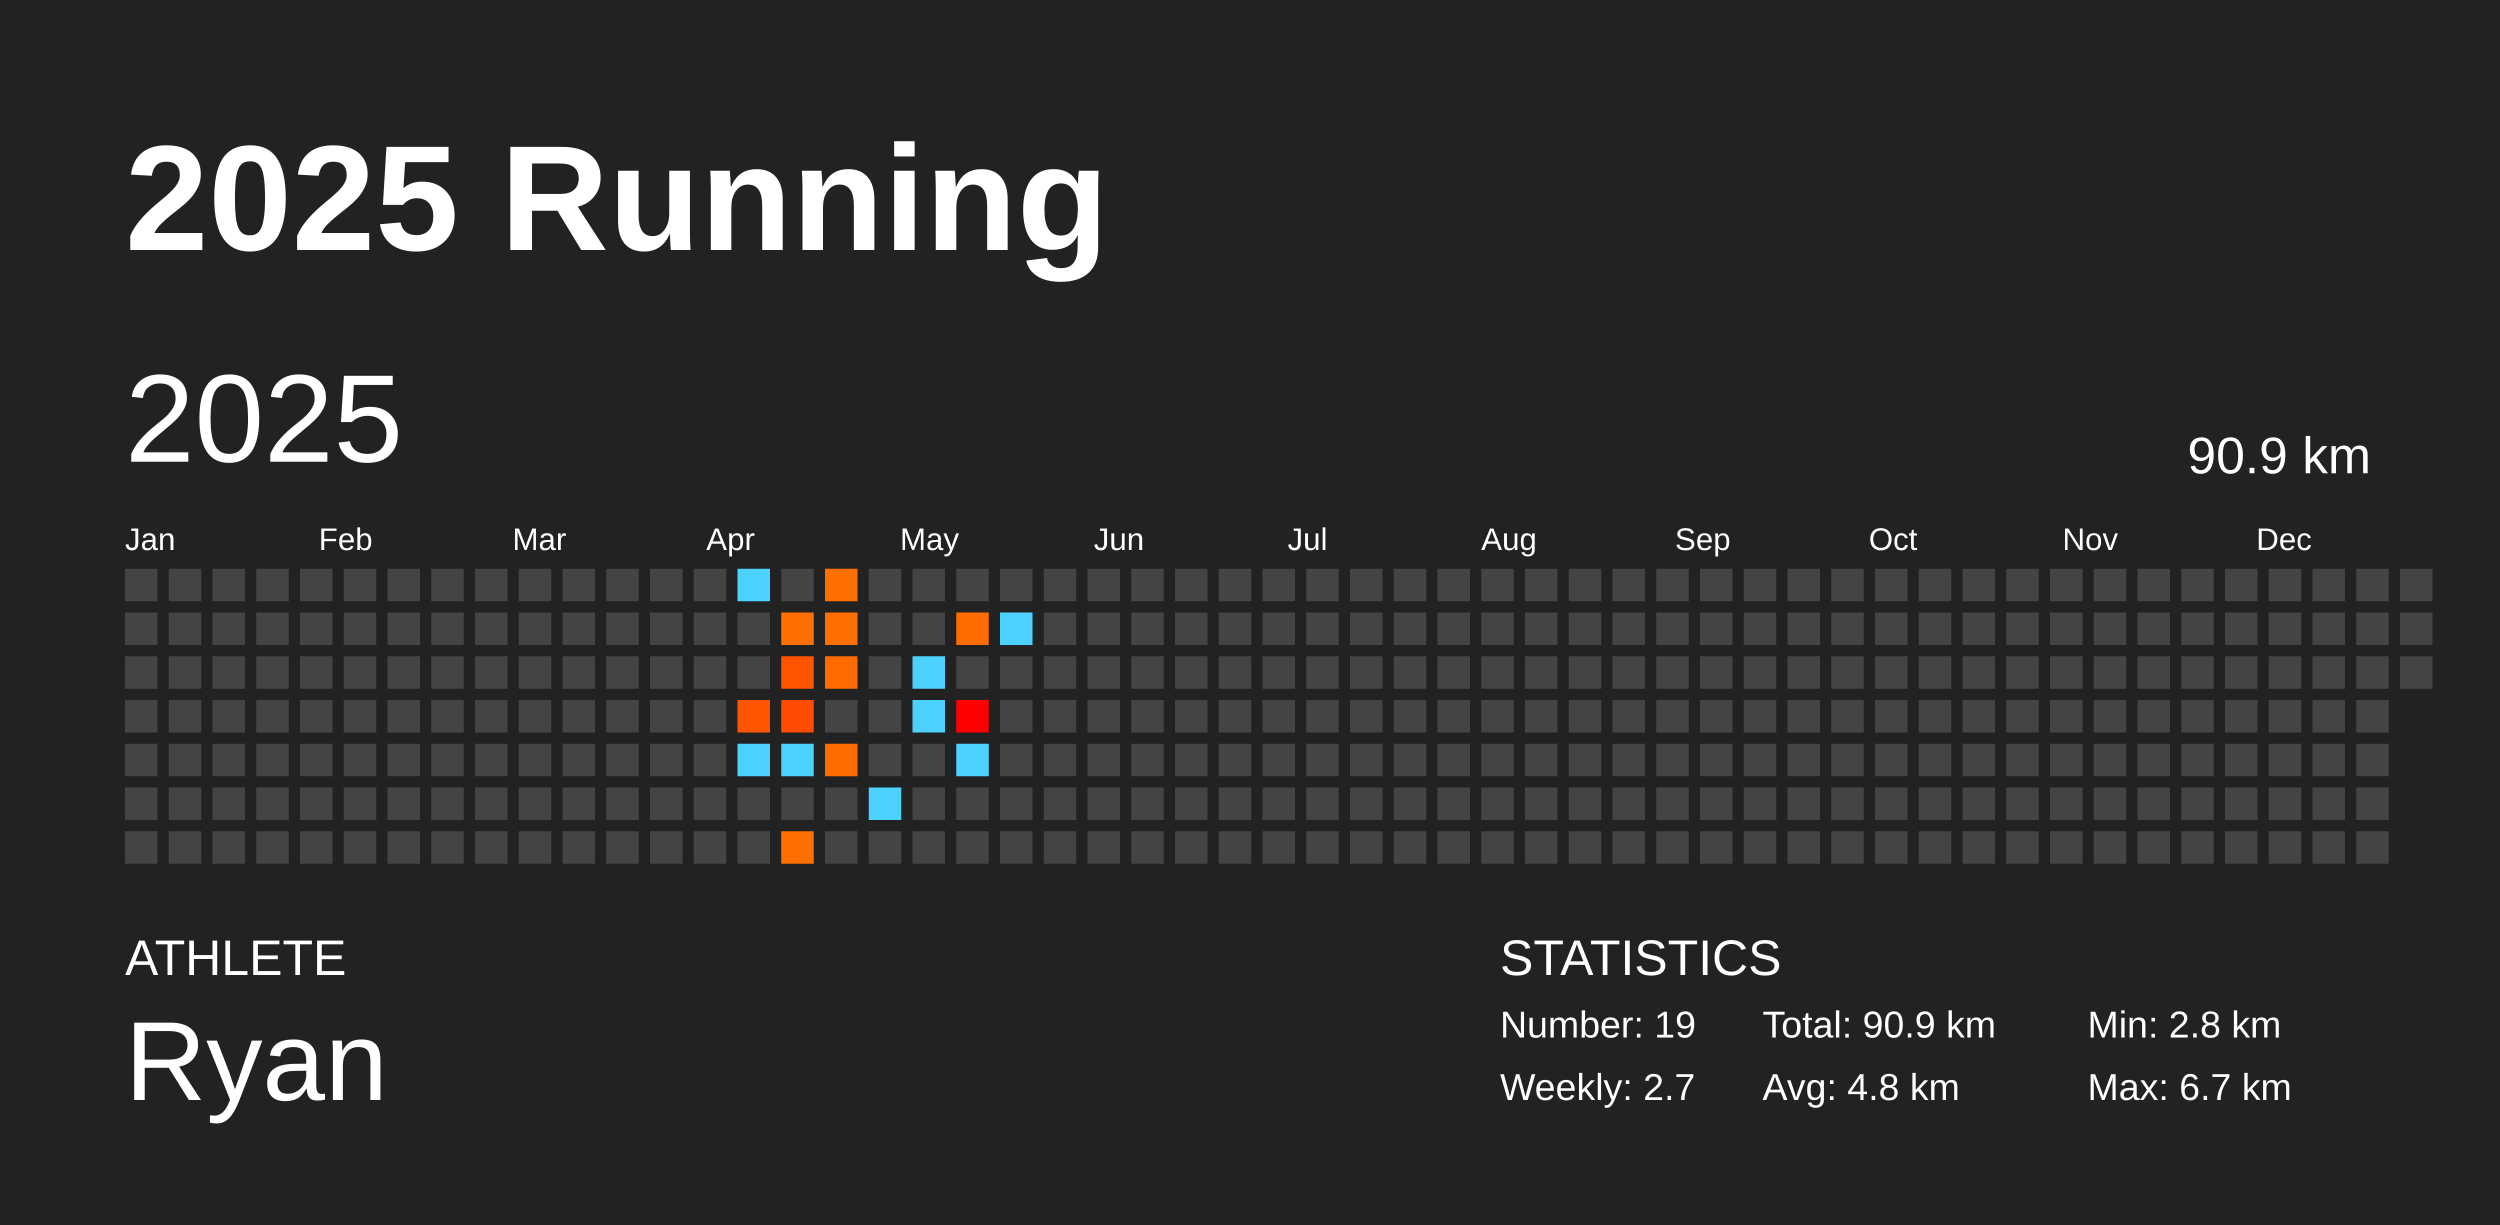
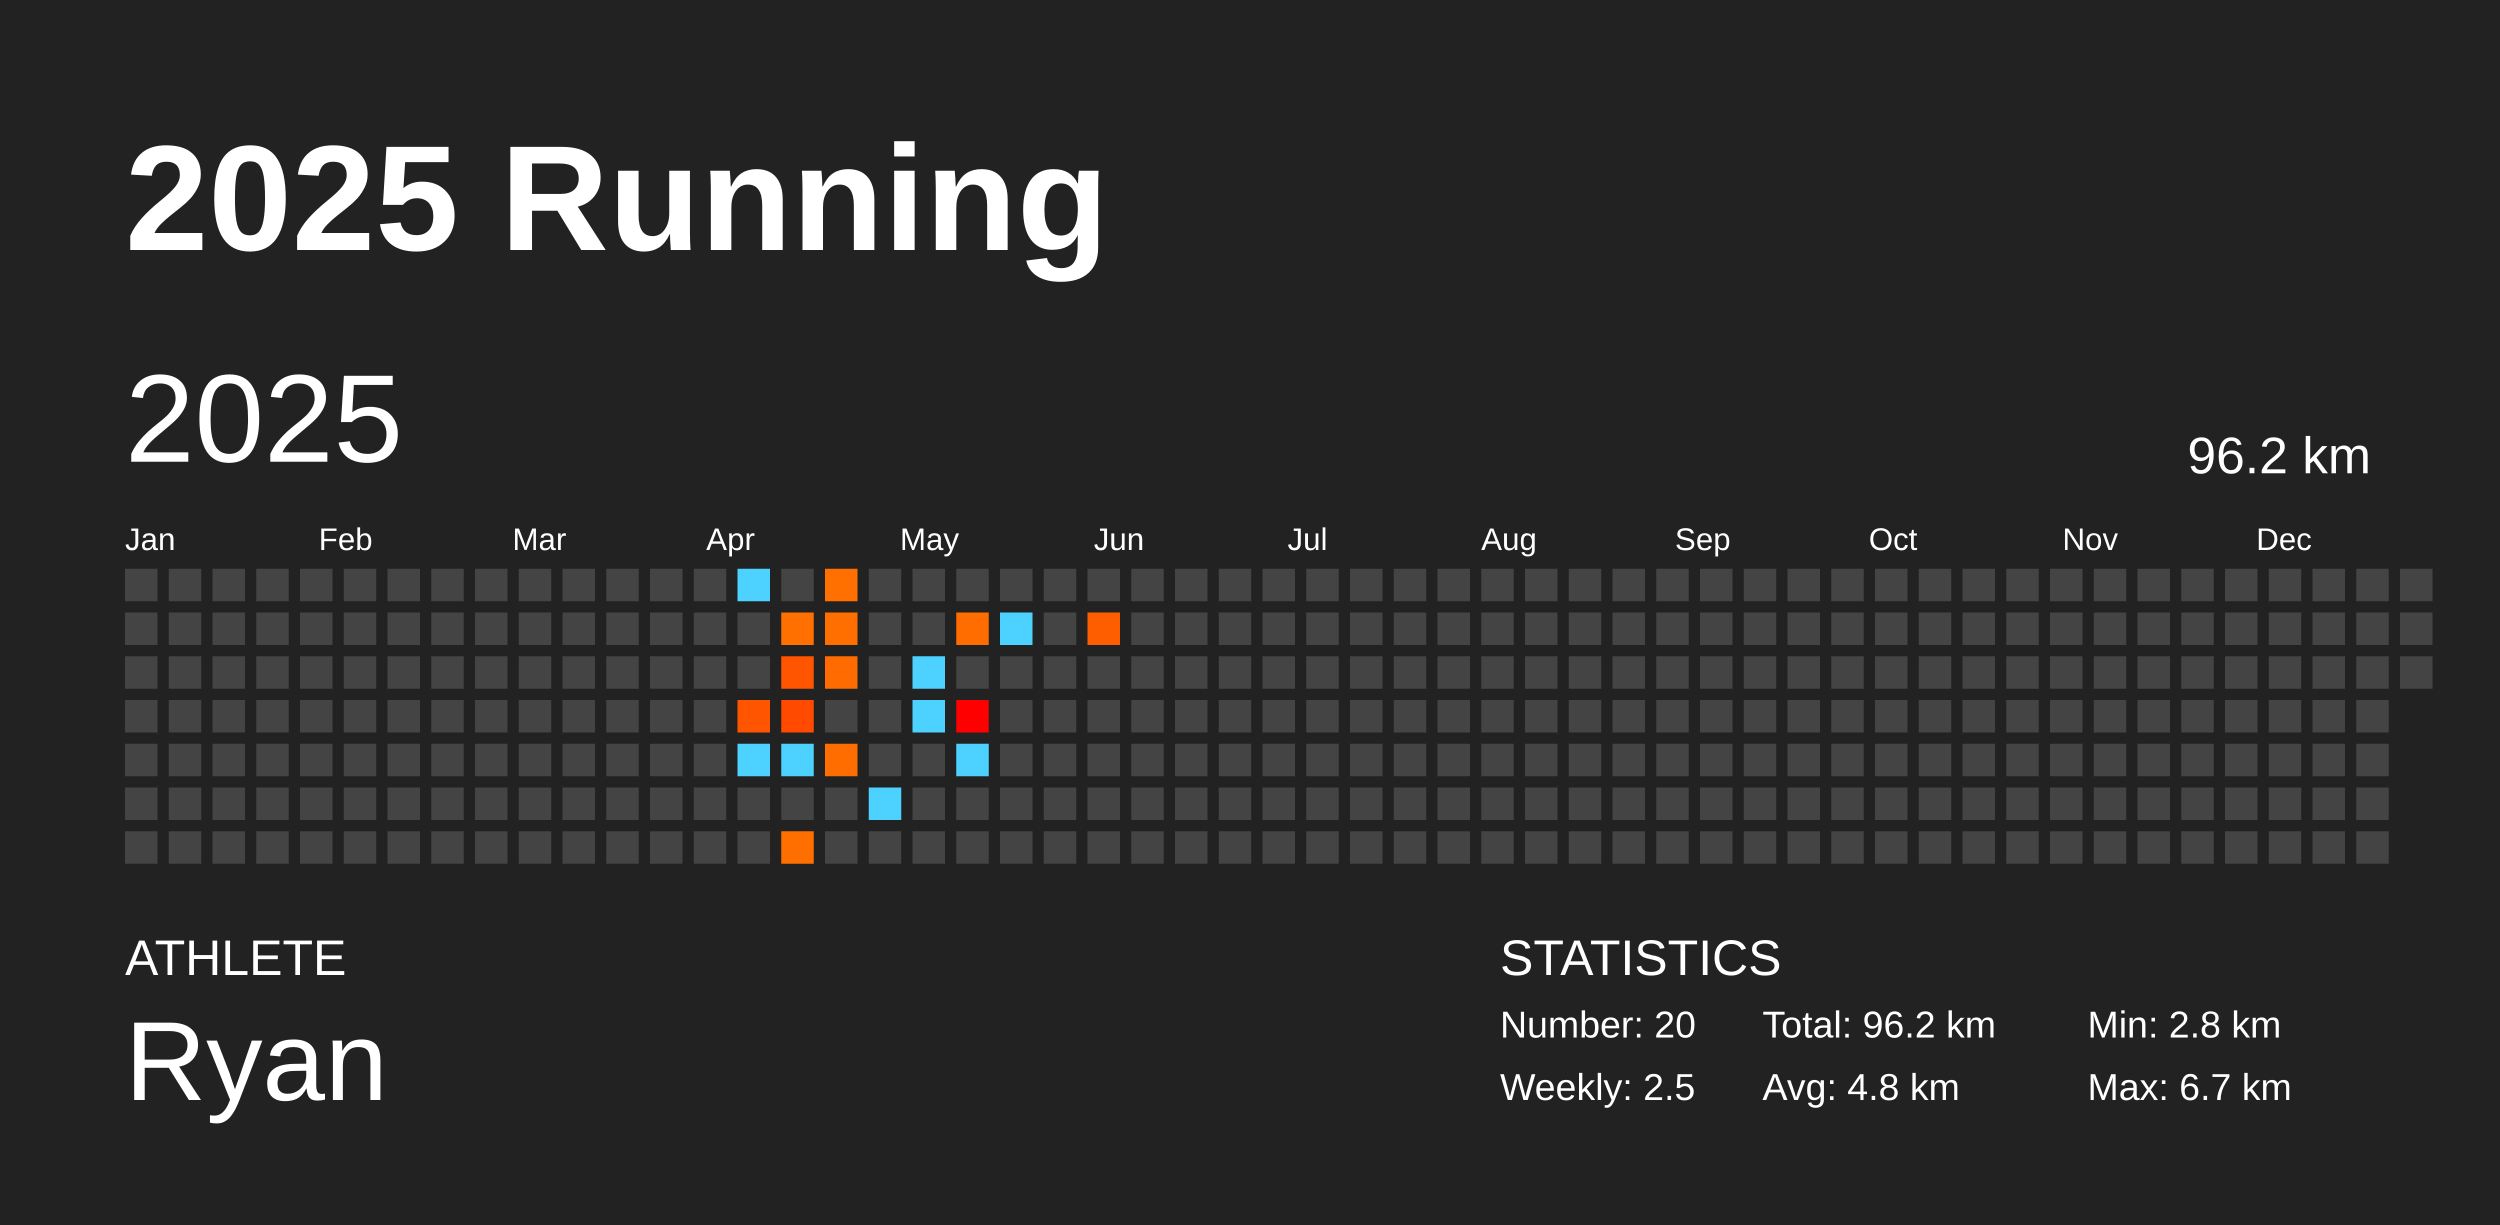
<svg xmlns="http://www.w3.org/2000/svg" baseProfile="full" height="98mm" version="1.1" viewBox="0,0,200,98" width="200mm">
  <defs />
  <rect fill="#222222" height="98" width="200" x="0" y="0" />
  <text fill="#FFFFFF" style="font-size:12px; font-family:Arial; font-weight:bold;" x="10" y="20">2025 Running</text>
  <text fill="#FFFFFF" style="font-size:4px; font-family:Arial" x="10" y="78">ATHLETE</text>
  <text fill="#FFFFFF" style="font-size:9px; font-family:Arial" x="10" y="88">Ryan</text>
  <text fill="#FFFFFF" style="font-size:4px; font-family:Arial" x="120" y="78">STATISTICS</text>
-   <text fill="#FFFFFF" style="font-size:3px; font-family:Arial" x="120" y="83">Number: 19</text>
-   <text fill="#FFFFFF" style="font-size:3px; font-family:Arial" x="120" y="88">Weekly: 2.7</text>
-   <text fill="#FFFFFF" style="font-size:3px; font-family:Arial" x="141" y="83">Total: 90.9 km</text>
+   <text fill="#FFFFFF" style="font-size:3px; font-family:Arial" x="120" y="83">Number: 20</text>
+   <text fill="#FFFFFF" style="font-size:3px; font-family:Arial" x="120" y="88">Weekly: 2.5</text>
+   <text fill="#FFFFFF" style="font-size:3px; font-family:Arial" x="141" y="83">Total: 96.2 km</text>
  <text fill="#FFFFFF" style="font-size:3px; font-family:Arial" x="141" y="88">Avg: 4.8 km</text>
  <text fill="#FFFFFF" style="font-size:3px; font-family:Arial" x="167" y="83">Min: 2.8 km</text>
  <text fill="#FFFFFF" style="font-size:3px; font-family:Arial" x="167" y="88">Max: 6.7 km</text>
  <text dominant-baseline="hanging" fill="#FFFFFF" style="font-size:10.0px; font-family:Arial;" x="10" y="30">2025</text>
-   <text dominant-baseline="hanging" fill="#FFFFFF" style="font-size:4.125px; font-family:Arial;" x="175" y="35">90.9 km</text>
+   <text dominant-baseline="hanging" fill="#FFFFFF" style="font-size:4.125px; font-family:Arial;" x="175" y="35">96.2 km</text>
  <text fill="#FFFFFF" style="font-size:2.5px; font-family:Arial" x="10.0" y="44">Jan</text>
  <text fill="#FFFFFF" style="font-size:2.5px; font-family:Arial" x="25.5" y="44">Feb</text>
  <text fill="#FFFFFF" style="font-size:2.5px; font-family:Arial" x="41.0" y="44">Mar</text>
  <text fill="#FFFFFF" style="font-size:2.5px; font-family:Arial" x="56.5" y="44">Apr</text>
  <text fill="#FFFFFF" style="font-size:2.5px; font-family:Arial" x="72.0" y="44">May</text>
  <text fill="#FFFFFF" style="font-size:2.5px; font-family:Arial" x="87.5" y="44">Jun</text>
  <text fill="#FFFFFF" style="font-size:2.5px; font-family:Arial" x="103.0" y="44">Jul</text>
  <text fill="#FFFFFF" style="font-size:2.5px; font-family:Arial" x="118.5" y="44">Aug</text>
  <text fill="#FFFFFF" style="font-size:2.5px; font-family:Arial" x="134.0" y="44">Sep</text>
  <text fill="#FFFFFF" style="font-size:2.5px; font-family:Arial" x="149.5" y="44">Oct</text>
  <text fill="#FFFFFF" style="font-size:2.5px; font-family:Arial" x="165.0" y="44">Nov</text>
  <text fill="#FFFFFF" style="font-size:2.5px; font-family:Arial" x="180.5" y="44">Dec</text>
  <rect fill="#444444" height="2.6" width="2.6" x="10.0" y="45.5" />
  <rect fill="#444444" height="2.6" width="2.6" x="10.0" y="49.0" />
  <rect fill="#444444" height="2.6" width="2.6" x="10.0" y="52.5" />
  <rect fill="#444444" height="2.6" width="2.6" x="10.0" y="56.0" />
  <rect fill="#444444" height="2.6" width="2.6" x="10.0" y="59.5" />
  <rect fill="#444444" height="2.6" width="2.6" x="10.0" y="63.0" />
  <rect fill="#444444" height="2.6" width="2.6" x="10.0" y="66.5" />
  <rect fill="#444444" height="2.6" width="2.6" x="13.5" y="45.5" />
  <rect fill="#444444" height="2.6" width="2.6" x="13.5" y="49.0" />
  <rect fill="#444444" height="2.6" width="2.6" x="13.5" y="52.5" />
  <rect fill="#444444" height="2.6" width="2.6" x="13.5" y="56.0" />
  <rect fill="#444444" height="2.6" width="2.6" x="13.5" y="59.5" />
  <rect fill="#444444" height="2.6" width="2.6" x="13.5" y="63.0" />
  <rect fill="#444444" height="2.6" width="2.6" x="13.5" y="66.5" />
  <rect fill="#444444" height="2.6" width="2.6" x="17.0" y="45.5" />
  <rect fill="#444444" height="2.6" width="2.6" x="17.0" y="49.0" />
  <rect fill="#444444" height="2.6" width="2.6" x="17.0" y="52.5" />
  <rect fill="#444444" height="2.6" width="2.6" x="17.0" y="56.0" />
  <rect fill="#444444" height="2.6" width="2.6" x="17.0" y="59.5" />
  <rect fill="#444444" height="2.6" width="2.6" x="17.0" y="63.0" />
  <rect fill="#444444" height="2.6" width="2.6" x="17.0" y="66.5" />
  <rect fill="#444444" height="2.6" width="2.6" x="20.5" y="45.5" />
  <rect fill="#444444" height="2.6" width="2.6" x="20.5" y="49.0" />
  <rect fill="#444444" height="2.6" width="2.6" x="20.5" y="52.5" />
  <rect fill="#444444" height="2.6" width="2.6" x="20.5" y="56.0" />
  <rect fill="#444444" height="2.6" width="2.6" x="20.5" y="59.5" />
  <rect fill="#444444" height="2.6" width="2.6" x="20.5" y="63.0" />
  <rect fill="#444444" height="2.6" width="2.6" x="20.5" y="66.5" />
  <rect fill="#444444" height="2.6" width="2.6" x="24.0" y="45.5" />
  <rect fill="#444444" height="2.6" width="2.6" x="24.0" y="49.0" />
  <rect fill="#444444" height="2.6" width="2.6" x="24.0" y="52.5" />
  <rect fill="#444444" height="2.6" width="2.6" x="24.0" y="56.0" />
  <rect fill="#444444" height="2.6" width="2.6" x="24.0" y="59.5" />
  <rect fill="#444444" height="2.6" width="2.6" x="24.0" y="63.0" />
  <rect fill="#444444" height="2.6" width="2.6" x="24.0" y="66.5" />
  <rect fill="#444444" height="2.6" width="2.6" x="27.5" y="45.5" />
  <rect fill="#444444" height="2.6" width="2.6" x="27.5" y="49.0" />
  <rect fill="#444444" height="2.6" width="2.6" x="27.5" y="52.5" />
  <rect fill="#444444" height="2.6" width="2.6" x="27.5" y="56.0" />
  <rect fill="#444444" height="2.6" width="2.6" x="27.5" y="59.5" />
  <rect fill="#444444" height="2.6" width="2.6" x="27.5" y="63.0" />
  <rect fill="#444444" height="2.6" width="2.6" x="27.5" y="66.5" />
  <rect fill="#444444" height="2.6" width="2.6" x="31.0" y="45.5" />
  <rect fill="#444444" height="2.6" width="2.6" x="31.0" y="49.0" />
  <rect fill="#444444" height="2.6" width="2.6" x="31.0" y="52.5" />
  <rect fill="#444444" height="2.6" width="2.6" x="31.0" y="56.0" />
  <rect fill="#444444" height="2.6" width="2.6" x="31.0" y="59.5" />
  <rect fill="#444444" height="2.6" width="2.6" x="31.0" y="63.0" />
  <rect fill="#444444" height="2.6" width="2.6" x="31.0" y="66.5" />
  <rect fill="#444444" height="2.6" width="2.6" x="34.5" y="45.5" />
  <rect fill="#444444" height="2.6" width="2.6" x="34.5" y="49.0" />
  <rect fill="#444444" height="2.6" width="2.6" x="34.5" y="52.5" />
  <rect fill="#444444" height="2.6" width="2.6" x="34.5" y="56.0" />
  <rect fill="#444444" height="2.6" width="2.6" x="34.5" y="59.5" />
  <rect fill="#444444" height="2.6" width="2.6" x="34.5" y="63.0" />
  <rect fill="#444444" height="2.6" width="2.6" x="34.5" y="66.5" />
  <rect fill="#444444" height="2.6" width="2.6" x="38.0" y="45.5" />
  <rect fill="#444444" height="2.6" width="2.6" x="38.0" y="49.0" />
  <rect fill="#444444" height="2.6" width="2.6" x="38.0" y="52.5" />
  <rect fill="#444444" height="2.6" width="2.6" x="38.0" y="56.0" />
  <rect fill="#444444" height="2.6" width="2.6" x="38.0" y="59.5" />
  <rect fill="#444444" height="2.6" width="2.6" x="38.0" y="63.0" />
  <rect fill="#444444" height="2.6" width="2.6" x="38.0" y="66.5" />
  <rect fill="#444444" height="2.6" width="2.6" x="41.5" y="45.5" />
  <rect fill="#444444" height="2.6" width="2.6" x="41.5" y="49.0" />
  <rect fill="#444444" height="2.6" width="2.6" x="41.5" y="52.5" />
  <rect fill="#444444" height="2.6" width="2.6" x="41.5" y="56.0" />
  <rect fill="#444444" height="2.6" width="2.6" x="41.5" y="59.5" />
  <rect fill="#444444" height="2.6" width="2.6" x="41.5" y="63.0" />
  <rect fill="#444444" height="2.6" width="2.6" x="41.5" y="66.5" />
  <rect fill="#444444" height="2.6" width="2.6" x="45.0" y="45.5" />
  <rect fill="#444444" height="2.6" width="2.6" x="45.0" y="49.0" />
  <rect fill="#444444" height="2.6" width="2.6" x="45.0" y="52.5" />
  <rect fill="#444444" height="2.6" width="2.6" x="45.0" y="56.0" />
  <rect fill="#444444" height="2.6" width="2.6" x="45.0" y="59.5" />
  <rect fill="#444444" height="2.6" width="2.6" x="45.0" y="63.0" />
  <rect fill="#444444" height="2.6" width="2.6" x="45.0" y="66.5" />
  <rect fill="#444444" height="2.6" width="2.6" x="48.5" y="45.5" />
  <rect fill="#444444" height="2.6" width="2.6" x="48.5" y="49.0" />
  <rect fill="#444444" height="2.6" width="2.6" x="48.5" y="52.5" />
  <rect fill="#444444" height="2.6" width="2.6" x="48.5" y="56.0" />
  <rect fill="#444444" height="2.6" width="2.6" x="48.5" y="59.5" />
  <rect fill="#444444" height="2.6" width="2.6" x="48.5" y="63.0" />
  <rect fill="#444444" height="2.6" width="2.6" x="48.5" y="66.5" />
  <rect fill="#444444" height="2.6" width="2.6" x="52.0" y="45.5" />
  <rect fill="#444444" height="2.6" width="2.6" x="52.0" y="49.0" />
  <rect fill="#444444" height="2.6" width="2.6" x="52.0" y="52.5" />
  <rect fill="#444444" height="2.6" width="2.6" x="52.0" y="56.0" />
  <rect fill="#444444" height="2.6" width="2.6" x="52.0" y="59.5" />
  <rect fill="#444444" height="2.6" width="2.6" x="52.0" y="63.0" />
  <rect fill="#444444" height="2.6" width="2.6" x="52.0" y="66.5" />
  <rect fill="#444444" height="2.6" width="2.6" x="55.5" y="45.5" />
  <rect fill="#444444" height="2.6" width="2.6" x="55.5" y="49.0" />
  <rect fill="#444444" height="2.6" width="2.6" x="55.5" y="52.5" />
  <rect fill="#444444" height="2.6" width="2.6" x="55.5" y="56.0" />
  <rect fill="#444444" height="2.6" width="2.6" x="55.5" y="59.5" />
  <rect fill="#444444" height="2.6" width="2.6" x="55.5" y="63.0" />
  <rect fill="#444444" height="2.6" width="2.6" x="55.5" y="66.5" />
  <rect fill="#4dd2ff" height="2.6" width="2.6" x="59.0" y="45.5" />
  <rect fill="#444444" height="2.6" width="2.6" x="59.0" y="49.0" />
  <rect fill="#444444" height="2.6" width="2.6" x="59.0" y="52.5" />
  <rect fill="#ff5500" height="2.6" width="2.6" x="59.0" y="56.0" />
  <rect fill="#4dd2ff" height="2.6" width="2.6" x="59.0" y="59.5" />
  <rect fill="#444444" height="2.6" width="2.6" x="59.0" y="63.0" />
  <rect fill="#444444" height="2.6" width="2.6" x="59.0" y="66.5" />
  <rect fill="#444444" height="2.6" width="2.6" x="62.5" y="45.5" />
  <rect fill="#ff7000" height="2.6" width="2.6" x="62.5" y="49.0" />
  <rect fill="#ff5400" height="2.6" width="2.6" x="62.5" y="52.5" />
  <rect fill="#ff4a00" height="2.6" width="2.6" x="62.5" y="56.0" />
  <rect fill="#4dd2ff" height="2.6" width="2.6" x="62.5" y="59.5" />
  <rect fill="#444444" height="2.6" width="2.6" x="62.5" y="63.0" />
  <rect fill="#ff6f00" height="2.6" width="2.6" x="62.5" y="66.5" />
  <rect fill="#ff7000" height="2.6" width="2.6" x="66.0" y="45.5" />
  <rect fill="#ff6f00" height="2.6" width="2.6" x="66.0" y="49.0" />
  <rect fill="#ff6b00" height="2.6" width="2.6" x="66.0" y="52.5" />
  <rect fill="#444444" height="2.6" width="2.6" x="66.0" y="56.0" />
  <rect fill="#ff6d00" height="2.6" width="2.6" x="66.0" y="59.5" />
  <rect fill="#444444" height="2.6" width="2.6" x="66.0" y="63.0" />
  <rect fill="#444444" height="2.6" width="2.6" x="66.0" y="66.5" />
  <rect fill="#444444" height="2.6" width="2.6" x="69.5" y="45.5" />
  <rect fill="#444444" height="2.6" width="2.6" x="69.5" y="49.0" />
  <rect fill="#444444" height="2.6" width="2.6" x="69.5" y="52.5" />
  <rect fill="#444444" height="2.6" width="2.6" x="69.5" y="56.0" />
  <rect fill="#444444" height="2.6" width="2.6" x="69.5" y="59.5" />
  <rect fill="#4dd2ff" height="2.6" width="2.6" x="69.5" y="63.0" />
  <rect fill="#444444" height="2.6" width="2.6" x="69.5" y="66.5" />
  <rect fill="#444444" height="2.6" width="2.6" x="73.0" y="45.5" />
  <rect fill="#444444" height="2.6" width="2.6" x="73.0" y="49.0" />
  <rect fill="#4dd2ff" height="2.6" width="2.6" x="73.0" y="52.5" />
  <rect fill="#4dd2ff" height="2.6" width="2.6" x="73.0" y="56.0" />
  <rect fill="#444444" height="2.6" width="2.6" x="73.0" y="59.5" />
  <rect fill="#444444" height="2.6" width="2.6" x="73.0" y="63.0" />
  <rect fill="#444444" height="2.6" width="2.6" x="73.0" y="66.5" />
  <rect fill="#444444" height="2.6" width="2.6" x="76.5" y="45.5" />
  <rect fill="#ff6c00" height="2.6" width="2.6" x="76.5" y="49.0" />
  <rect fill="#444444" height="2.6" width="2.6" x="76.5" y="52.5" />
  <rect fill="#ff0000" height="2.6" width="2.6" x="76.5" y="56.0" />
  <rect fill="#4dd2ff" height="2.6" width="2.6" x="76.5" y="59.5" />
  <rect fill="#444444" height="2.6" width="2.6" x="76.5" y="63.0" />
  <rect fill="#444444" height="2.6" width="2.6" x="76.5" y="66.5" />
  <rect fill="#444444" height="2.6" width="2.6" x="80.0" y="45.5" />
  <rect fill="#4dd2ff" height="2.6" width="2.6" x="80.0" y="49.0" />
  <rect fill="#444444" height="2.6" width="2.6" x="80.0" y="52.5" />
  <rect fill="#444444" height="2.6" width="2.6" x="80.0" y="56.0" />
  <rect fill="#444444" height="2.6" width="2.6" x="80.0" y="59.5" />
  <rect fill="#444444" height="2.6" width="2.6" x="80.0" y="63.0" />
  <rect fill="#444444" height="2.6" width="2.6" x="80.0" y="66.5" />
  <rect fill="#444444" height="2.6" width="2.6" x="83.5" y="45.5" />
  <rect fill="#444444" height="2.6" width="2.6" x="83.5" y="49.0" />
  <rect fill="#444444" height="2.6" width="2.6" x="83.5" y="52.5" />
  <rect fill="#444444" height="2.6" width="2.6" x="83.5" y="56.0" />
  <rect fill="#444444" height="2.6" width="2.6" x="83.5" y="59.5" />
  <rect fill="#444444" height="2.6" width="2.6" x="83.5" y="63.0" />
  <rect fill="#444444" height="2.6" width="2.6" x="83.5" y="66.5" />
  <rect fill="#444444" height="2.6" width="2.6" x="87.0" y="45.5" />
-   <rect fill="#444444" height="2.6" width="2.6" x="87.0" y="49.0" />
+   <rect fill="#ff5e00" height="2.6" width="2.6" x="87.0" y="49.0" />
  <rect fill="#444444" height="2.6" width="2.6" x="87.0" y="52.5" />
  <rect fill="#444444" height="2.6" width="2.6" x="87.0" y="56.0" />
  <rect fill="#444444" height="2.6" width="2.6" x="87.0" y="59.5" />
  <rect fill="#444444" height="2.6" width="2.6" x="87.0" y="63.0" />
  <rect fill="#444444" height="2.6" width="2.6" x="87.0" y="66.5" />
  <rect fill="#444444" height="2.6" width="2.6" x="90.5" y="45.5" />
  <rect fill="#444444" height="2.6" width="2.6" x="90.5" y="49.0" />
  <rect fill="#444444" height="2.6" width="2.6" x="90.5" y="52.5" />
  <rect fill="#444444" height="2.6" width="2.6" x="90.5" y="56.0" />
  <rect fill="#444444" height="2.6" width="2.6" x="90.5" y="59.5" />
  <rect fill="#444444" height="2.6" width="2.6" x="90.5" y="63.0" />
  <rect fill="#444444" height="2.6" width="2.6" x="90.5" y="66.5" />
  <rect fill="#444444" height="2.6" width="2.6" x="94.0" y="45.5" />
  <rect fill="#444444" height="2.6" width="2.6" x="94.0" y="49.0" />
  <rect fill="#444444" height="2.6" width="2.6" x="94.0" y="52.5" />
  <rect fill="#444444" height="2.6" width="2.6" x="94.0" y="56.0" />
  <rect fill="#444444" height="2.6" width="2.6" x="94.0" y="59.5" />
  <rect fill="#444444" height="2.6" width="2.6" x="94.0" y="63.0" />
  <rect fill="#444444" height="2.6" width="2.6" x="94.0" y="66.5" />
  <rect fill="#444444" height="2.6" width="2.6" x="97.5" y="45.5" />
  <rect fill="#444444" height="2.6" width="2.6" x="97.5" y="49.0" />
  <rect fill="#444444" height="2.6" width="2.6" x="97.5" y="52.5" />
  <rect fill="#444444" height="2.6" width="2.6" x="97.5" y="56.0" />
  <rect fill="#444444" height="2.6" width="2.6" x="97.5" y="59.5" />
  <rect fill="#444444" height="2.6" width="2.6" x="97.5" y="63.0" />
  <rect fill="#444444" height="2.6" width="2.6" x="97.5" y="66.5" />
  <rect fill="#444444" height="2.6" width="2.6" x="101.0" y="45.5" />
  <rect fill="#444444" height="2.6" width="2.6" x="101.0" y="49.0" />
  <rect fill="#444444" height="2.6" width="2.6" x="101.0" y="52.5" />
  <rect fill="#444444" height="2.6" width="2.6" x="101.0" y="56.0" />
  <rect fill="#444444" height="2.6" width="2.6" x="101.0" y="59.5" />
  <rect fill="#444444" height="2.6" width="2.6" x="101.0" y="63.0" />
  <rect fill="#444444" height="2.6" width="2.6" x="101.0" y="66.5" />
  <rect fill="#444444" height="2.6" width="2.6" x="104.5" y="45.5" />
  <rect fill="#444444" height="2.6" width="2.6" x="104.5" y="49.0" />
  <rect fill="#444444" height="2.6" width="2.6" x="104.5" y="52.5" />
  <rect fill="#444444" height="2.6" width="2.6" x="104.5" y="56.0" />
  <rect fill="#444444" height="2.6" width="2.6" x="104.5" y="59.5" />
  <rect fill="#444444" height="2.6" width="2.6" x="104.5" y="63.0" />
  <rect fill="#444444" height="2.6" width="2.6" x="104.5" y="66.5" />
  <rect fill="#444444" height="2.6" width="2.6" x="108.0" y="45.5" />
  <rect fill="#444444" height="2.6" width="2.6" x="108.0" y="49.0" />
  <rect fill="#444444" height="2.6" width="2.6" x="108.0" y="52.5" />
  <rect fill="#444444" height="2.6" width="2.6" x="108.0" y="56.0" />
  <rect fill="#444444" height="2.6" width="2.6" x="108.0" y="59.5" />
  <rect fill="#444444" height="2.6" width="2.6" x="108.0" y="63.0" />
  <rect fill="#444444" height="2.6" width="2.6" x="108.0" y="66.5" />
  <rect fill="#444444" height="2.6" width="2.6" x="111.5" y="45.5" />
  <rect fill="#444444" height="2.6" width="2.6" x="111.5" y="49.0" />
  <rect fill="#444444" height="2.6" width="2.6" x="111.5" y="52.5" />
  <rect fill="#444444" height="2.6" width="2.6" x="111.5" y="56.0" />
  <rect fill="#444444" height="2.6" width="2.6" x="111.5" y="59.5" />
  <rect fill="#444444" height="2.6" width="2.6" x="111.5" y="63.0" />
  <rect fill="#444444" height="2.6" width="2.6" x="111.5" y="66.5" />
  <rect fill="#444444" height="2.6" width="2.6" x="115.0" y="45.5" />
  <rect fill="#444444" height="2.6" width="2.6" x="115.0" y="49.0" />
  <rect fill="#444444" height="2.6" width="2.6" x="115.0" y="52.5" />
  <rect fill="#444444" height="2.6" width="2.6" x="115.0" y="56.0" />
  <rect fill="#444444" height="2.6" width="2.6" x="115.0" y="59.5" />
  <rect fill="#444444" height="2.6" width="2.6" x="115.0" y="63.0" />
  <rect fill="#444444" height="2.6" width="2.6" x="115.0" y="66.5" />
  <rect fill="#444444" height="2.6" width="2.6" x="118.5" y="45.5" />
  <rect fill="#444444" height="2.6" width="2.6" x="118.5" y="49.0" />
  <rect fill="#444444" height="2.6" width="2.6" x="118.5" y="52.5" />
  <rect fill="#444444" height="2.6" width="2.6" x="118.5" y="56.0" />
  <rect fill="#444444" height="2.6" width="2.6" x="118.5" y="59.5" />
  <rect fill="#444444" height="2.6" width="2.6" x="118.5" y="63.0" />
  <rect fill="#444444" height="2.6" width="2.6" x="118.5" y="66.5" />
  <rect fill="#444444" height="2.6" width="2.6" x="122.0" y="45.5" />
  <rect fill="#444444" height="2.6" width="2.6" x="122.0" y="49.0" />
  <rect fill="#444444" height="2.6" width="2.6" x="122.0" y="52.5" />
  <rect fill="#444444" height="2.6" width="2.6" x="122.0" y="56.0" />
  <rect fill="#444444" height="2.6" width="2.6" x="122.0" y="59.5" />
  <rect fill="#444444" height="2.6" width="2.6" x="122.0" y="63.0" />
  <rect fill="#444444" height="2.6" width="2.6" x="122.0" y="66.5" />
  <rect fill="#444444" height="2.6" width="2.6" x="125.5" y="45.5" />
  <rect fill="#444444" height="2.6" width="2.6" x="125.5" y="49.0" />
  <rect fill="#444444" height="2.6" width="2.6" x="125.5" y="52.5" />
  <rect fill="#444444" height="2.6" width="2.6" x="125.5" y="56.0" />
  <rect fill="#444444" height="2.6" width="2.6" x="125.5" y="59.5" />
  <rect fill="#444444" height="2.6" width="2.6" x="125.5" y="63.0" />
  <rect fill="#444444" height="2.6" width="2.6" x="125.5" y="66.5" />
  <rect fill="#444444" height="2.6" width="2.6" x="129.0" y="45.5" />
  <rect fill="#444444" height="2.6" width="2.6" x="129.0" y="49.0" />
  <rect fill="#444444" height="2.6" width="2.6" x="129.0" y="52.5" />
  <rect fill="#444444" height="2.6" width="2.6" x="129.0" y="56.0" />
  <rect fill="#444444" height="2.6" width="2.6" x="129.0" y="59.5" />
  <rect fill="#444444" height="2.6" width="2.6" x="129.0" y="63.0" />
  <rect fill="#444444" height="2.6" width="2.6" x="129.0" y="66.5" />
  <rect fill="#444444" height="2.6" width="2.6" x="132.5" y="45.5" />
  <rect fill="#444444" height="2.6" width="2.6" x="132.5" y="49.0" />
  <rect fill="#444444" height="2.6" width="2.6" x="132.5" y="52.5" />
  <rect fill="#444444" height="2.6" width="2.6" x="132.5" y="56.0" />
  <rect fill="#444444" height="2.6" width="2.6" x="132.5" y="59.5" />
  <rect fill="#444444" height="2.6" width="2.6" x="132.5" y="63.0" />
  <rect fill="#444444" height="2.6" width="2.6" x="132.5" y="66.5" />
  <rect fill="#444444" height="2.6" width="2.6" x="136.0" y="45.5" />
  <rect fill="#444444" height="2.6" width="2.6" x="136.0" y="49.0" />
  <rect fill="#444444" height="2.6" width="2.6" x="136.0" y="52.5" />
  <rect fill="#444444" height="2.6" width="2.6" x="136.0" y="56.0" />
  <rect fill="#444444" height="2.6" width="2.6" x="136.0" y="59.5" />
  <rect fill="#444444" height="2.6" width="2.6" x="136.0" y="63.0" />
  <rect fill="#444444" height="2.6" width="2.6" x="136.0" y="66.5" />
  <rect fill="#444444" height="2.6" width="2.6" x="139.5" y="45.5" />
  <rect fill="#444444" height="2.6" width="2.6" x="139.5" y="49.0" />
  <rect fill="#444444" height="2.6" width="2.6" x="139.5" y="52.5" />
  <rect fill="#444444" height="2.6" width="2.6" x="139.5" y="56.0" />
  <rect fill="#444444" height="2.6" width="2.6" x="139.5" y="59.5" />
  <rect fill="#444444" height="2.6" width="2.6" x="139.5" y="63.0" />
  <rect fill="#444444" height="2.6" width="2.6" x="139.5" y="66.5" />
  <rect fill="#444444" height="2.6" width="2.6" x="143.0" y="45.5" />
  <rect fill="#444444" height="2.6" width="2.6" x="143.0" y="49.0" />
  <rect fill="#444444" height="2.6" width="2.6" x="143.0" y="52.5" />
  <rect fill="#444444" height="2.6" width="2.6" x="143.0" y="56.0" />
  <rect fill="#444444" height="2.6" width="2.6" x="143.0" y="59.5" />
  <rect fill="#444444" height="2.6" width="2.6" x="143.0" y="63.0" />
  <rect fill="#444444" height="2.6" width="2.6" x="143.0" y="66.5" />
  <rect fill="#444444" height="2.6" width="2.6" x="146.5" y="45.5" />
  <rect fill="#444444" height="2.6" width="2.6" x="146.5" y="49.0" />
  <rect fill="#444444" height="2.6" width="2.6" x="146.5" y="52.5" />
  <rect fill="#444444" height="2.6" width="2.6" x="146.5" y="56.0" />
  <rect fill="#444444" height="2.6" width="2.6" x="146.5" y="59.5" />
  <rect fill="#444444" height="2.6" width="2.6" x="146.5" y="63.0" />
  <rect fill="#444444" height="2.6" width="2.6" x="146.5" y="66.5" />
  <rect fill="#444444" height="2.6" width="2.6" x="150.0" y="45.5" />
  <rect fill="#444444" height="2.6" width="2.6" x="150.0" y="49.0" />
  <rect fill="#444444" height="2.6" width="2.6" x="150.0" y="52.5" />
  <rect fill="#444444" height="2.6" width="2.6" x="150.0" y="56.0" />
  <rect fill="#444444" height="2.6" width="2.6" x="150.0" y="59.5" />
  <rect fill="#444444" height="2.6" width="2.6" x="150.0" y="63.0" />
  <rect fill="#444444" height="2.6" width="2.6" x="150.0" y="66.5" />
  <rect fill="#444444" height="2.6" width="2.6" x="153.5" y="45.5" />
  <rect fill="#444444" height="2.6" width="2.6" x="153.5" y="49.0" />
  <rect fill="#444444" height="2.6" width="2.6" x="153.5" y="52.5" />
  <rect fill="#444444" height="2.6" width="2.6" x="153.5" y="56.0" />
  <rect fill="#444444" height="2.6" width="2.6" x="153.5" y="59.5" />
  <rect fill="#444444" height="2.6" width="2.6" x="153.5" y="63.0" />
  <rect fill="#444444" height="2.6" width="2.6" x="153.5" y="66.5" />
  <rect fill="#444444" height="2.6" width="2.6" x="157.0" y="45.5" />
  <rect fill="#444444" height="2.6" width="2.6" x="157.0" y="49.0" />
  <rect fill="#444444" height="2.6" width="2.6" x="157.0" y="52.5" />
  <rect fill="#444444" height="2.6" width="2.6" x="157.0" y="56.0" />
  <rect fill="#444444" height="2.6" width="2.6" x="157.0" y="59.5" />
  <rect fill="#444444" height="2.6" width="2.6" x="157.0" y="63.0" />
  <rect fill="#444444" height="2.6" width="2.6" x="157.0" y="66.5" />
  <rect fill="#444444" height="2.6" width="2.6" x="160.5" y="45.5" />
  <rect fill="#444444" height="2.6" width="2.6" x="160.5" y="49.0" />
  <rect fill="#444444" height="2.6" width="2.6" x="160.5" y="52.5" />
  <rect fill="#444444" height="2.6" width="2.6" x="160.5" y="56.0" />
  <rect fill="#444444" height="2.6" width="2.6" x="160.5" y="59.5" />
  <rect fill="#444444" height="2.6" width="2.6" x="160.5" y="63.0" />
  <rect fill="#444444" height="2.6" width="2.6" x="160.5" y="66.5" />
  <rect fill="#444444" height="2.6" width="2.6" x="164.0" y="45.5" />
  <rect fill="#444444" height="2.6" width="2.6" x="164.0" y="49.0" />
  <rect fill="#444444" height="2.6" width="2.6" x="164.0" y="52.5" />
  <rect fill="#444444" height="2.6" width="2.6" x="164.0" y="56.0" />
  <rect fill="#444444" height="2.6" width="2.6" x="164.0" y="59.5" />
  <rect fill="#444444" height="2.6" width="2.6" x="164.0" y="63.0" />
  <rect fill="#444444" height="2.6" width="2.6" x="164.0" y="66.5" />
  <rect fill="#444444" height="2.6" width="2.6" x="167.5" y="45.5" />
  <rect fill="#444444" height="2.6" width="2.6" x="167.5" y="49.0" />
  <rect fill="#444444" height="2.6" width="2.6" x="167.5" y="52.5" />
  <rect fill="#444444" height="2.6" width="2.6" x="167.5" y="56.0" />
  <rect fill="#444444" height="2.6" width="2.6" x="167.5" y="59.5" />
  <rect fill="#444444" height="2.6" width="2.6" x="167.5" y="63.0" />
  <rect fill="#444444" height="2.6" width="2.6" x="167.5" y="66.5" />
  <rect fill="#444444" height="2.6" width="2.6" x="171.0" y="45.5" />
  <rect fill="#444444" height="2.6" width="2.6" x="171.0" y="49.0" />
  <rect fill="#444444" height="2.6" width="2.6" x="171.0" y="52.5" />
  <rect fill="#444444" height="2.6" width="2.6" x="171.0" y="56.0" />
  <rect fill="#444444" height="2.6" width="2.6" x="171.0" y="59.5" />
  <rect fill="#444444" height="2.6" width="2.6" x="171.0" y="63.0" />
  <rect fill="#444444" height="2.6" width="2.6" x="171.0" y="66.5" />
  <rect fill="#444444" height="2.6" width="2.6" x="174.5" y="45.5" />
  <rect fill="#444444" height="2.6" width="2.6" x="174.5" y="49.0" />
  <rect fill="#444444" height="2.6" width="2.6" x="174.5" y="52.5" />
  <rect fill="#444444" height="2.6" width="2.6" x="174.5" y="56.0" />
  <rect fill="#444444" height="2.6" width="2.6" x="174.5" y="59.5" />
  <rect fill="#444444" height="2.6" width="2.6" x="174.5" y="63.0" />
  <rect fill="#444444" height="2.6" width="2.6" x="174.5" y="66.5" />
  <rect fill="#444444" height="2.6" width="2.6" x="178.0" y="45.5" />
  <rect fill="#444444" height="2.6" width="2.6" x="178.0" y="49.0" />
  <rect fill="#444444" height="2.6" width="2.6" x="178.0" y="52.5" />
  <rect fill="#444444" height="2.6" width="2.6" x="178.0" y="56.0" />
  <rect fill="#444444" height="2.6" width="2.6" x="178.0" y="59.5" />
  <rect fill="#444444" height="2.6" width="2.6" x="178.0" y="63.0" />
  <rect fill="#444444" height="2.6" width="2.6" x="178.0" y="66.5" />
  <rect fill="#444444" height="2.6" width="2.6" x="181.5" y="45.5" />
  <rect fill="#444444" height="2.6" width="2.6" x="181.5" y="49.0" />
  <rect fill="#444444" height="2.6" width="2.6" x="181.5" y="52.5" />
  <rect fill="#444444" height="2.6" width="2.6" x="181.5" y="56.0" />
  <rect fill="#444444" height="2.6" width="2.6" x="181.5" y="59.5" />
  <rect fill="#444444" height="2.6" width="2.6" x="181.5" y="63.0" />
  <rect fill="#444444" height="2.6" width="2.6" x="181.5" y="66.5" />
  <rect fill="#444444" height="2.6" width="2.6" x="185.0" y="45.5" />
  <rect fill="#444444" height="2.6" width="2.6" x="185.0" y="49.0" />
  <rect fill="#444444" height="2.6" width="2.6" x="185.0" y="52.5" />
  <rect fill="#444444" height="2.6" width="2.6" x="185.0" y="56.0" />
  <rect fill="#444444" height="2.6" width="2.6" x="185.0" y="59.5" />
  <rect fill="#444444" height="2.6" width="2.6" x="185.0" y="63.0" />
  <rect fill="#444444" height="2.6" width="2.6" x="185.0" y="66.5" />
  <rect fill="#444444" height="2.6" width="2.6" x="188.5" y="45.5" />
  <rect fill="#444444" height="2.6" width="2.6" x="188.5" y="49.0" />
  <rect fill="#444444" height="2.6" width="2.6" x="188.5" y="52.5" />
  <rect fill="#444444" height="2.6" width="2.6" x="188.5" y="56.0" />
  <rect fill="#444444" height="2.6" width="2.6" x="188.5" y="59.5" />
  <rect fill="#444444" height="2.6" width="2.6" x="188.5" y="63.0" />
  <rect fill="#444444" height="2.6" width="2.6" x="188.5" y="66.5" />
  <rect fill="#444444" height="2.6" width="2.6" x="192.0" y="45.5" />
  <rect fill="#444444" height="2.6" width="2.6" x="192.0" y="49.0" />
  <rect fill="#444444" height="2.6" width="2.6" x="192.0" y="52.5" />
</svg>
